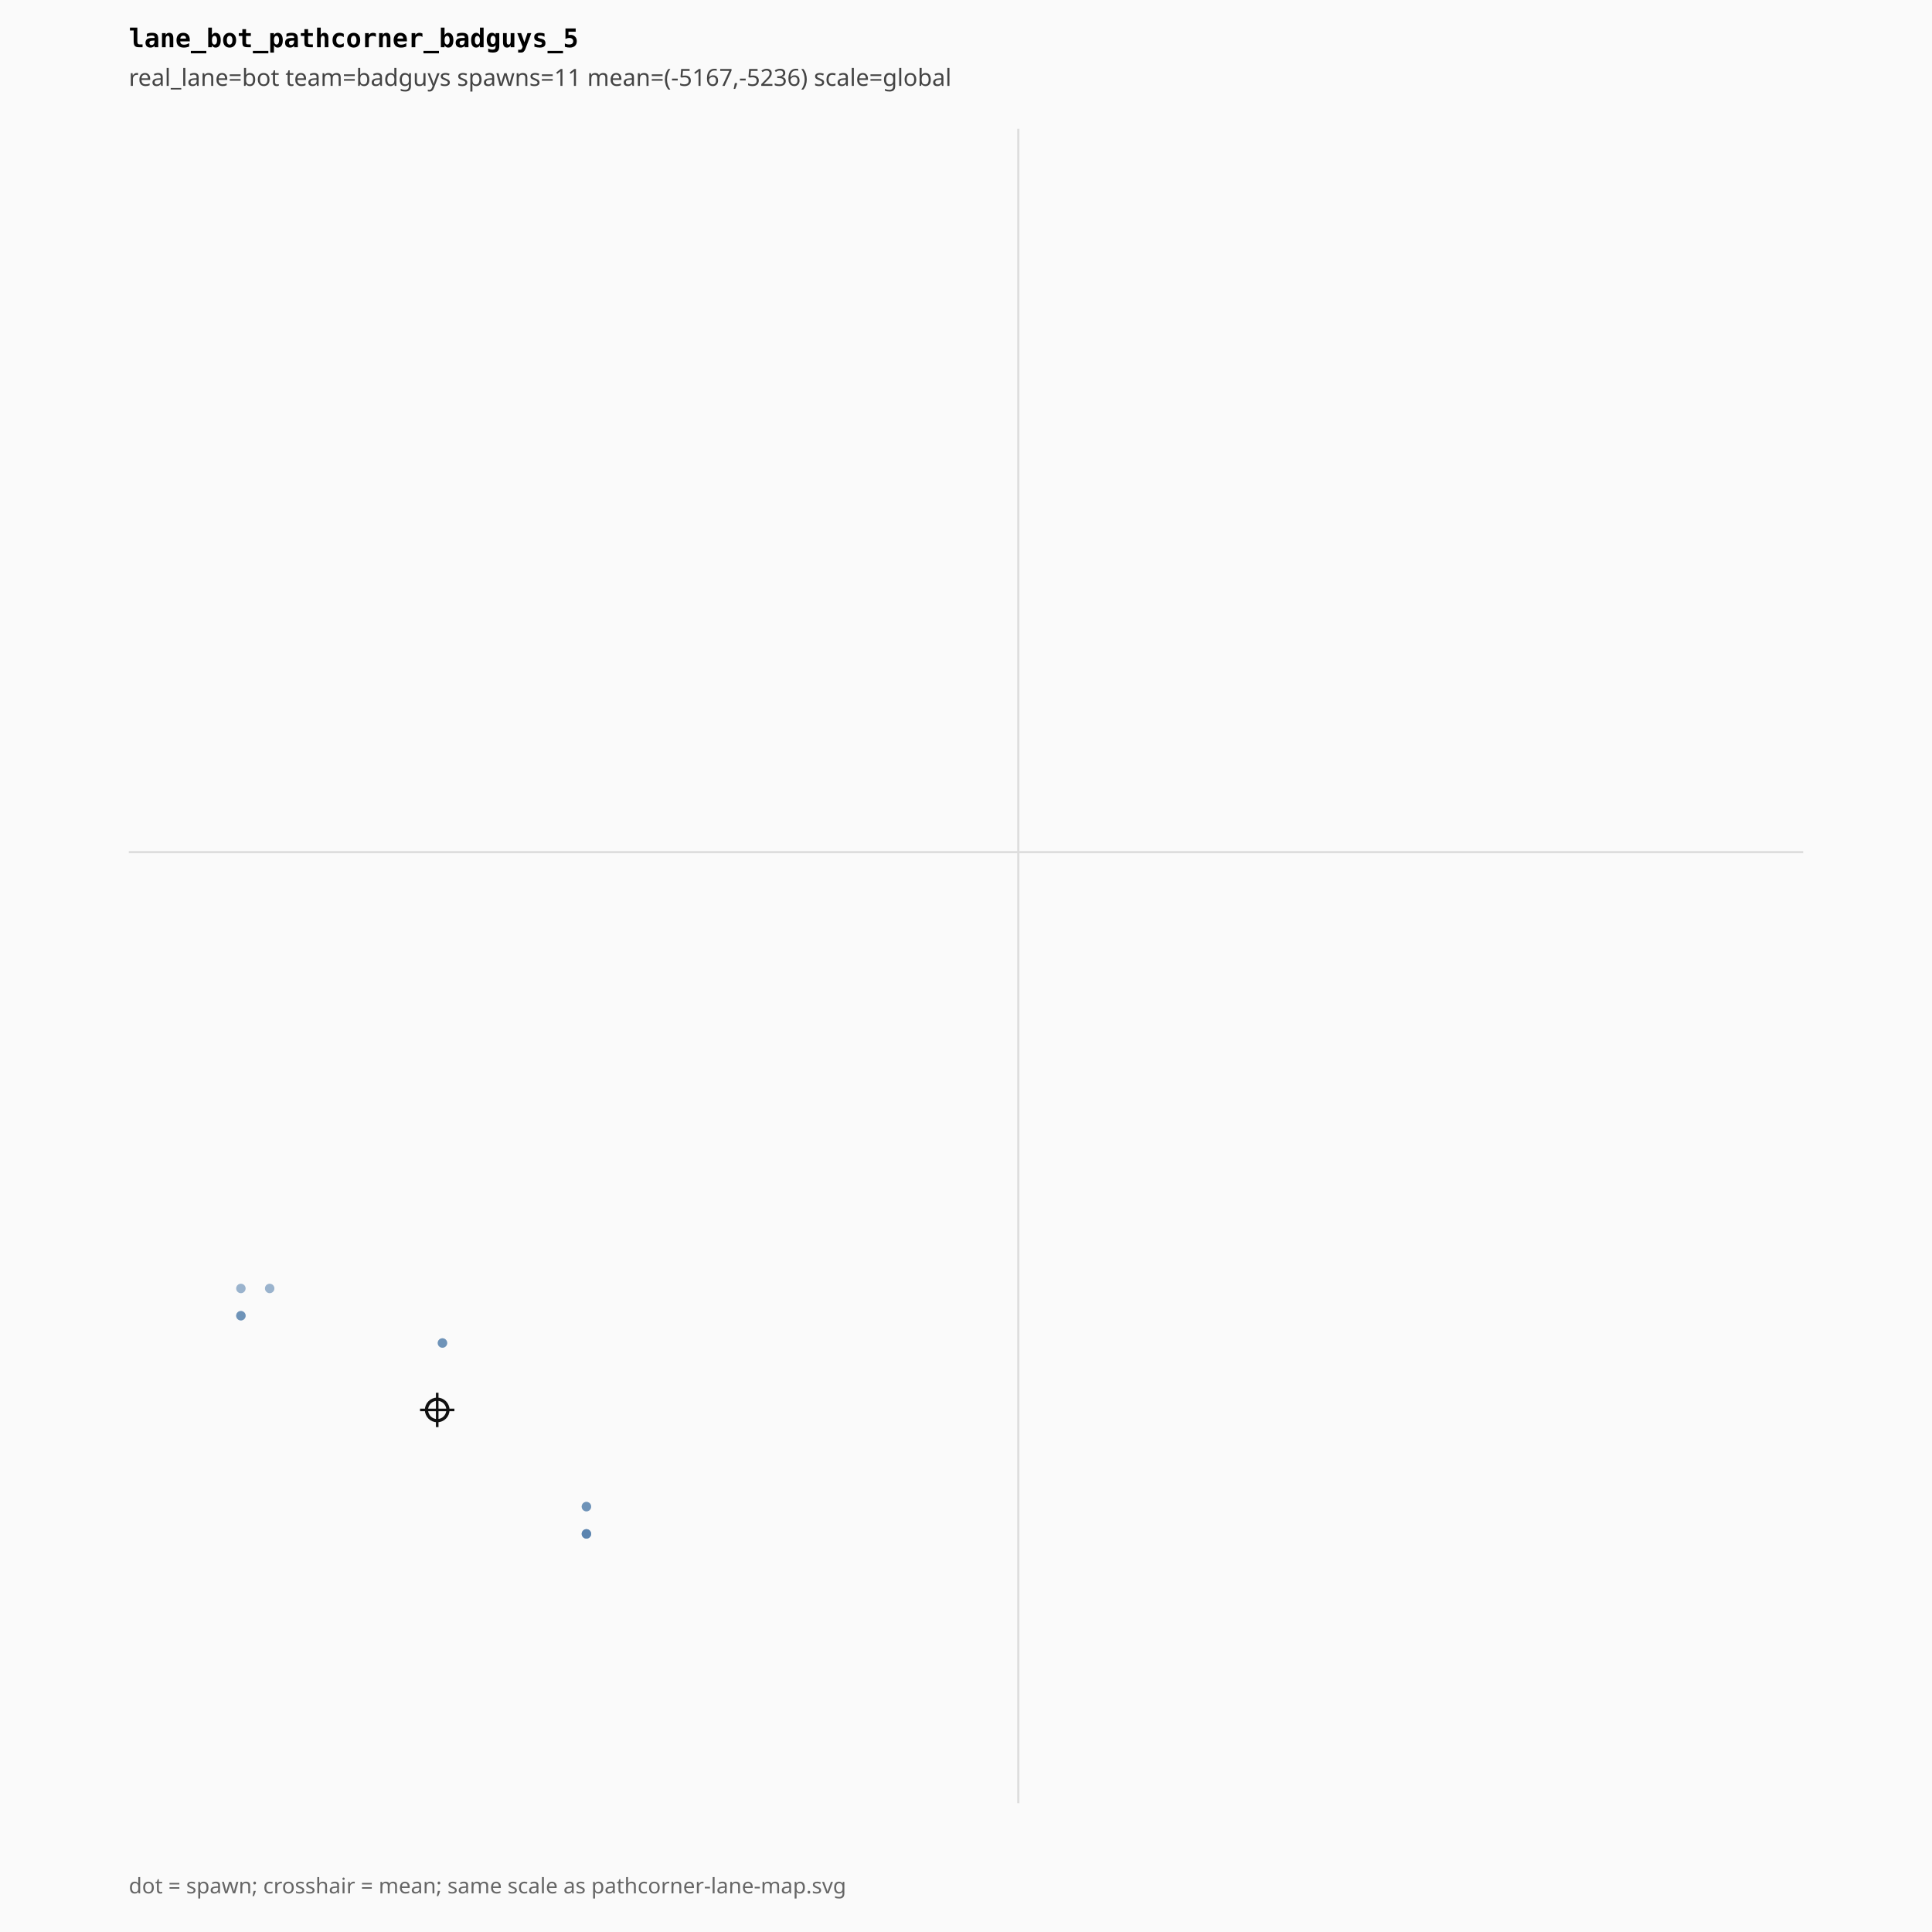
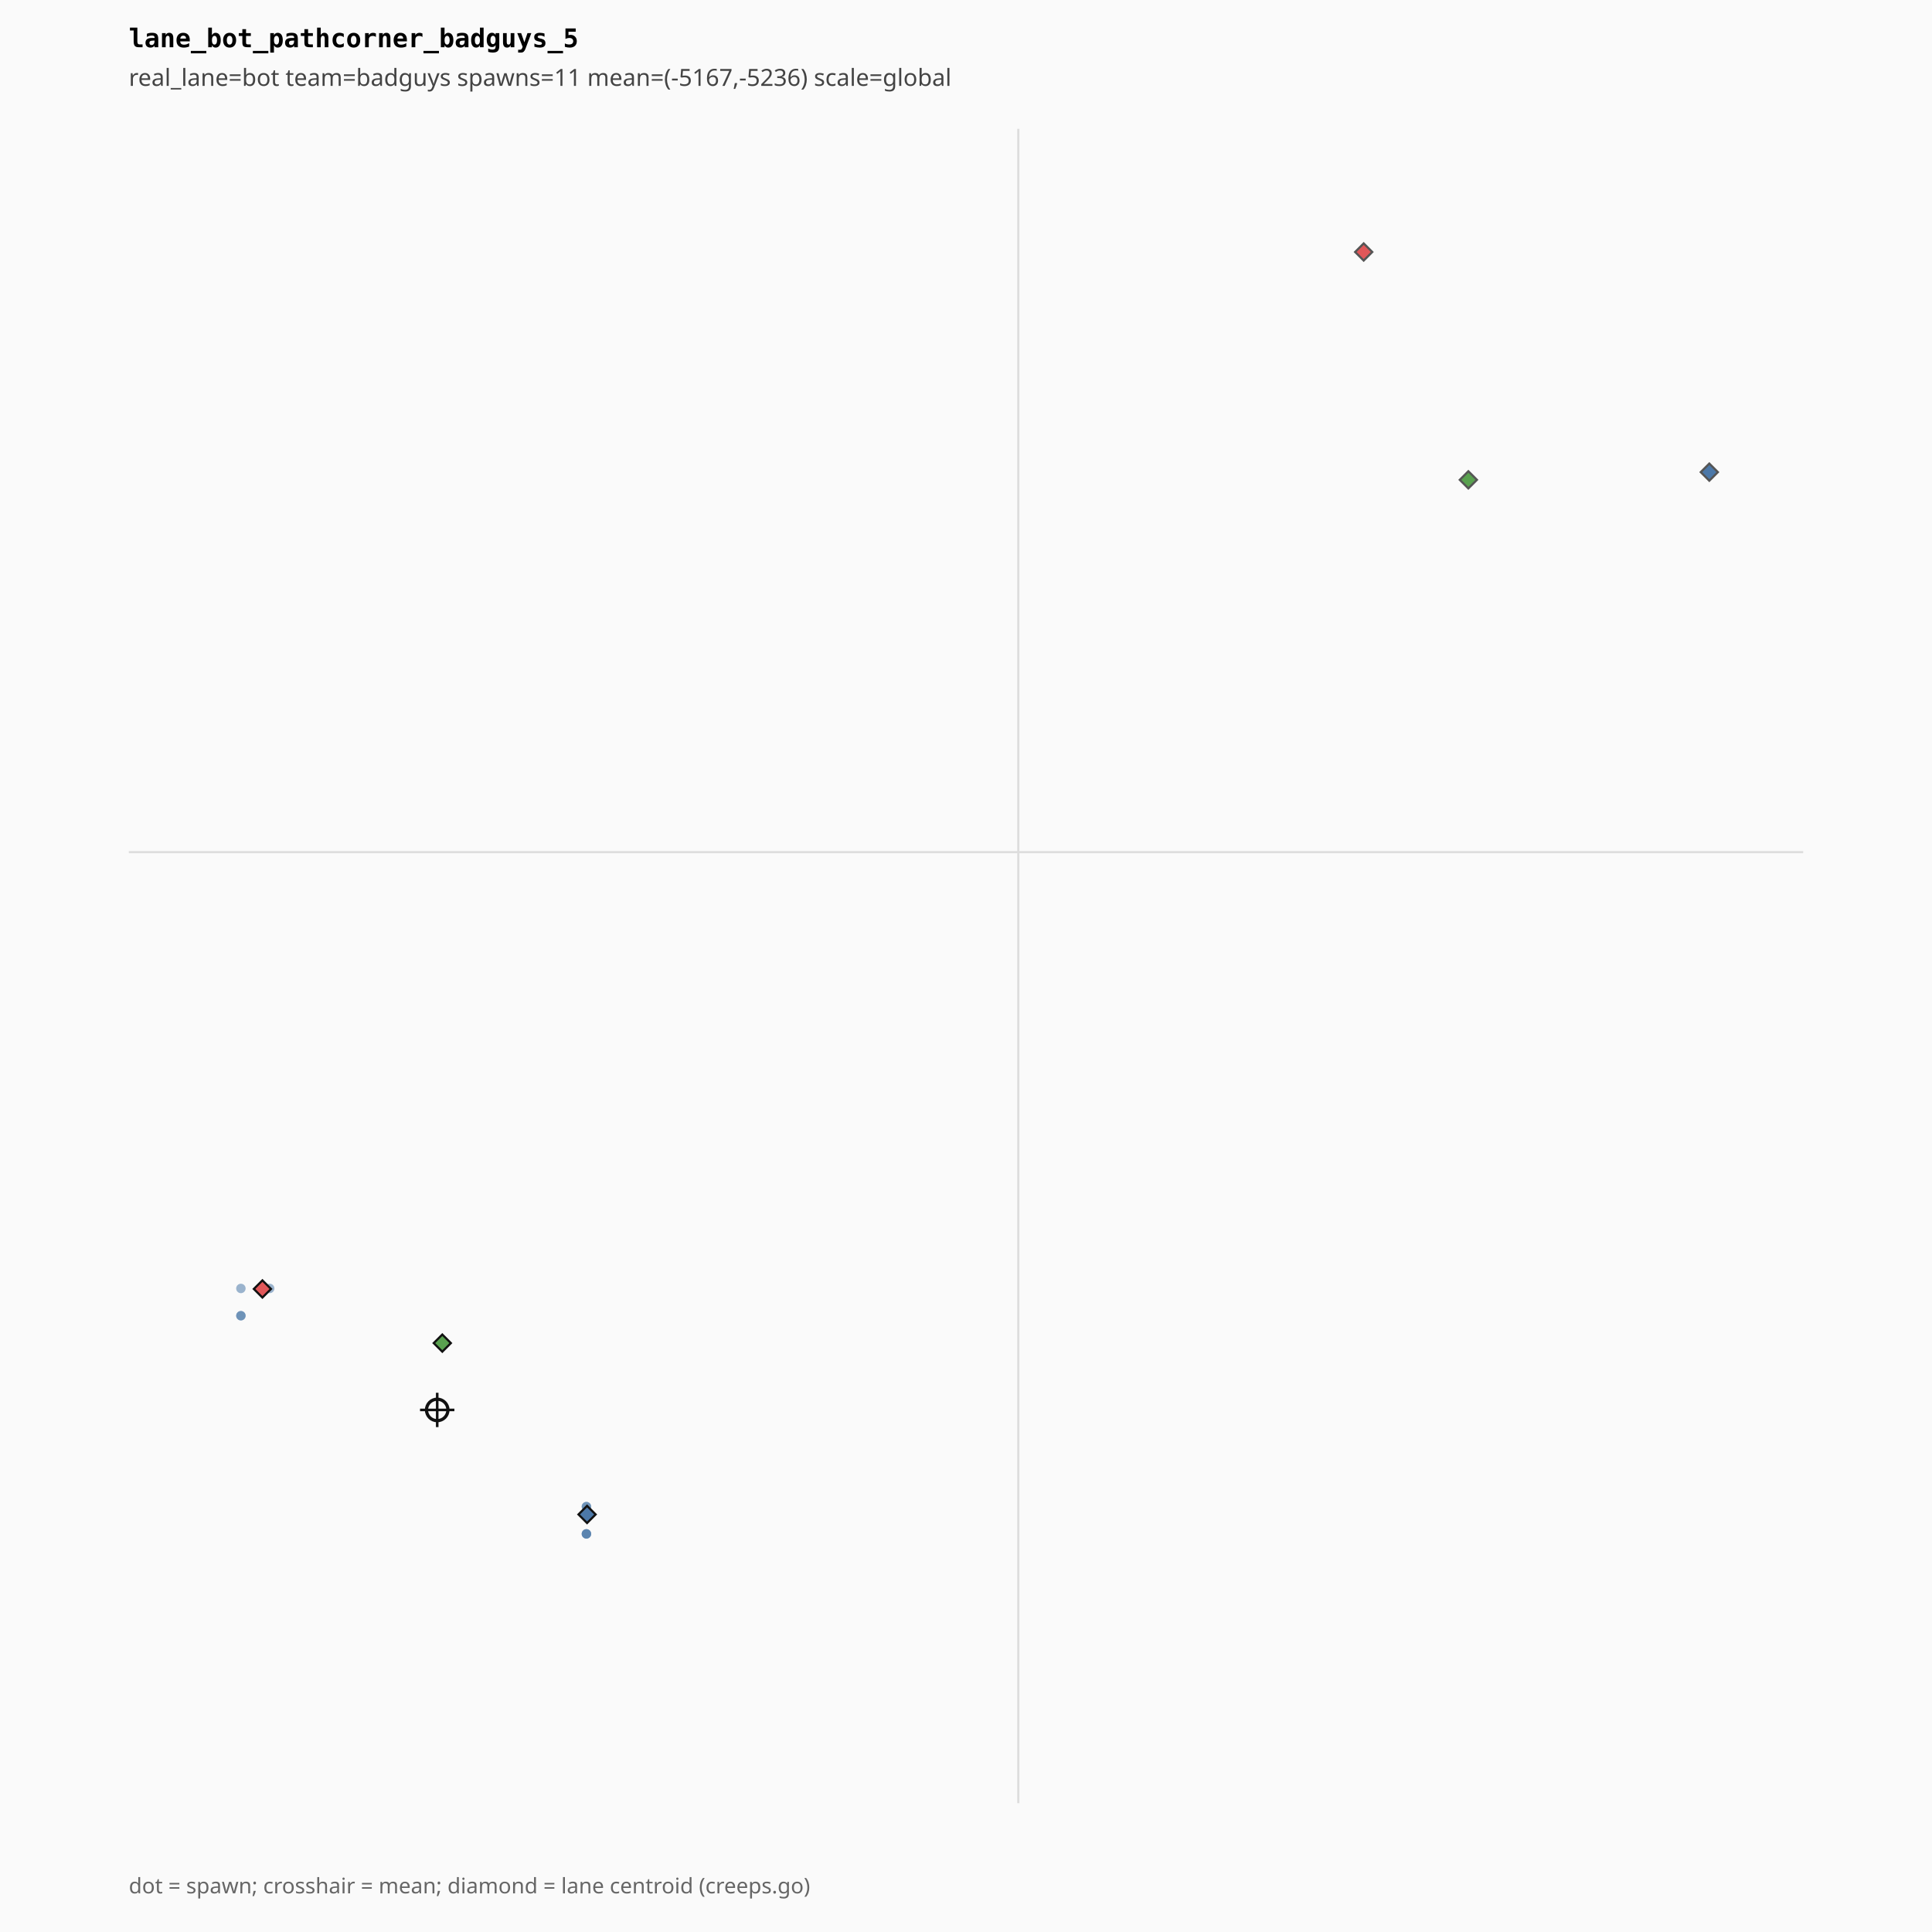
<svg xmlns="http://www.w3.org/2000/svg" width="900" height="900" viewBox="0 0 900 900">
  <rect x="0" y="0" width="900" height="900" fill="#fafafa" />
  <text x="60" y="22" font-family="monospace" font-size="12" font-weight="bold">lane_bot_pathcorner_badguys_5</text>
  <text x="60" y="40" font-family="sans-serif" font-size="11" fill="#444">real_lane=bot  team=badguys  spawns=11  mean=(-5167,-5236)  scale=global</text>
  <line x1="474.37" y1="60" x2="474.37" y2="840" stroke="#ddd" stroke-width="1" />
  <line x1="60" y1="396.96" x2="840" y2="396.96" stroke="#ddd" stroke-width="1" />
  <circle cx="112.22" cy="600.21" r="2.20" fill="#4C78A8" fill-opacity="0.55" stroke="none" />
  <circle cx="206.11" cy="625.62" r="2.20" fill="#4C78A8" fill-opacity="0.55" stroke="none" />
  <circle cx="273.18" cy="714.54" r="2.20" fill="#4C78A8" fill-opacity="0.55" stroke="none" />
  <circle cx="206.11" cy="625.62" r="2.20" fill="#4C78A8" fill-opacity="0.55" stroke="none" />
  <circle cx="112.22" cy="612.91" r="2.20" fill="#4C78A8" fill-opacity="0.55" stroke="none" />
  <circle cx="125.63" cy="600.21" r="2.20" fill="#4C78A8" fill-opacity="0.55" stroke="none" />
  <circle cx="273.18" cy="701.84" r="2.20" fill="#4C78A8" fill-opacity="0.55" stroke="none" />
  <circle cx="112.22" cy="612.91" r="2.20" fill="#4C78A8" fill-opacity="0.55" stroke="none" />
  <circle cx="273.18" cy="701.84" r="2.20" fill="#4C78A8" fill-opacity="0.55" stroke="none" />
  <circle cx="273.18" cy="714.54" r="2.20" fill="#4C78A8" fill-opacity="0.55" stroke="none" />
  <circle cx="273.18" cy="714.54" r="2.20" fill="#4C78A8" fill-opacity="0.55" stroke="none" />
  <circle cx="203.67" cy="656.80" r="5" fill="none" stroke="#111" stroke-width="1.5" />
  <line x1="195.67" y1="656.80" x2="211.67" y2="656.80" stroke="#111" stroke-width="1.2" />
  <line x1="203.67" y1="648.80" x2="203.67" y2="664.80" stroke="#111" stroke-width="1.2" />
-   <text x="60" y="882" font-family="sans-serif" font-size="10" fill="#666">dot = spawn; crosshair = mean; same scale as pathcorner-lane-map.svg</text>
+   <polygon points="122.244,596.445 126.244,600.445 122.244,604.445 118.244,600.445" fill="#E15759" fill-opacity="1" stroke="#111111" stroke-width="1" />
+   <polygon points="206.038,621.672 210.038,625.672 206.038,629.672 202.038,625.672" fill="#59A14F" fill-opacity="1" stroke="#111111" stroke-width="1" />
+   <polygon points="273.474,701.484 277.474,705.484 273.474,709.484 269.474,705.484" fill="#4C78A8" fill-opacity="1" stroke="#111111" stroke-width="1" />
+   <polygon points="635.264,113.385 639.264,117.385 635.264,121.385 631.264,117.385" fill="#E15759" fill-opacity="1" stroke="#555555" stroke-width="1" />
+   <polygon points="684.016,219.527 688.016,223.527 684.016,227.527 680.016,223.527" fill="#59A14F" fill-opacity="1" stroke="#555555" stroke-width="1" />
+   <polygon points="796.265,215.939 800.265,219.939 796.265,223.939 792.265,219.939" fill="#4C78A8" fill-opacity="1" stroke="#555555" stroke-width="1" />
+   <text x="60" y="882" font-family="sans-serif" font-size="10" fill="#666">dot = spawn; crosshair = mean; diamond = lane centroid (creeps.go)</text>
</svg>
